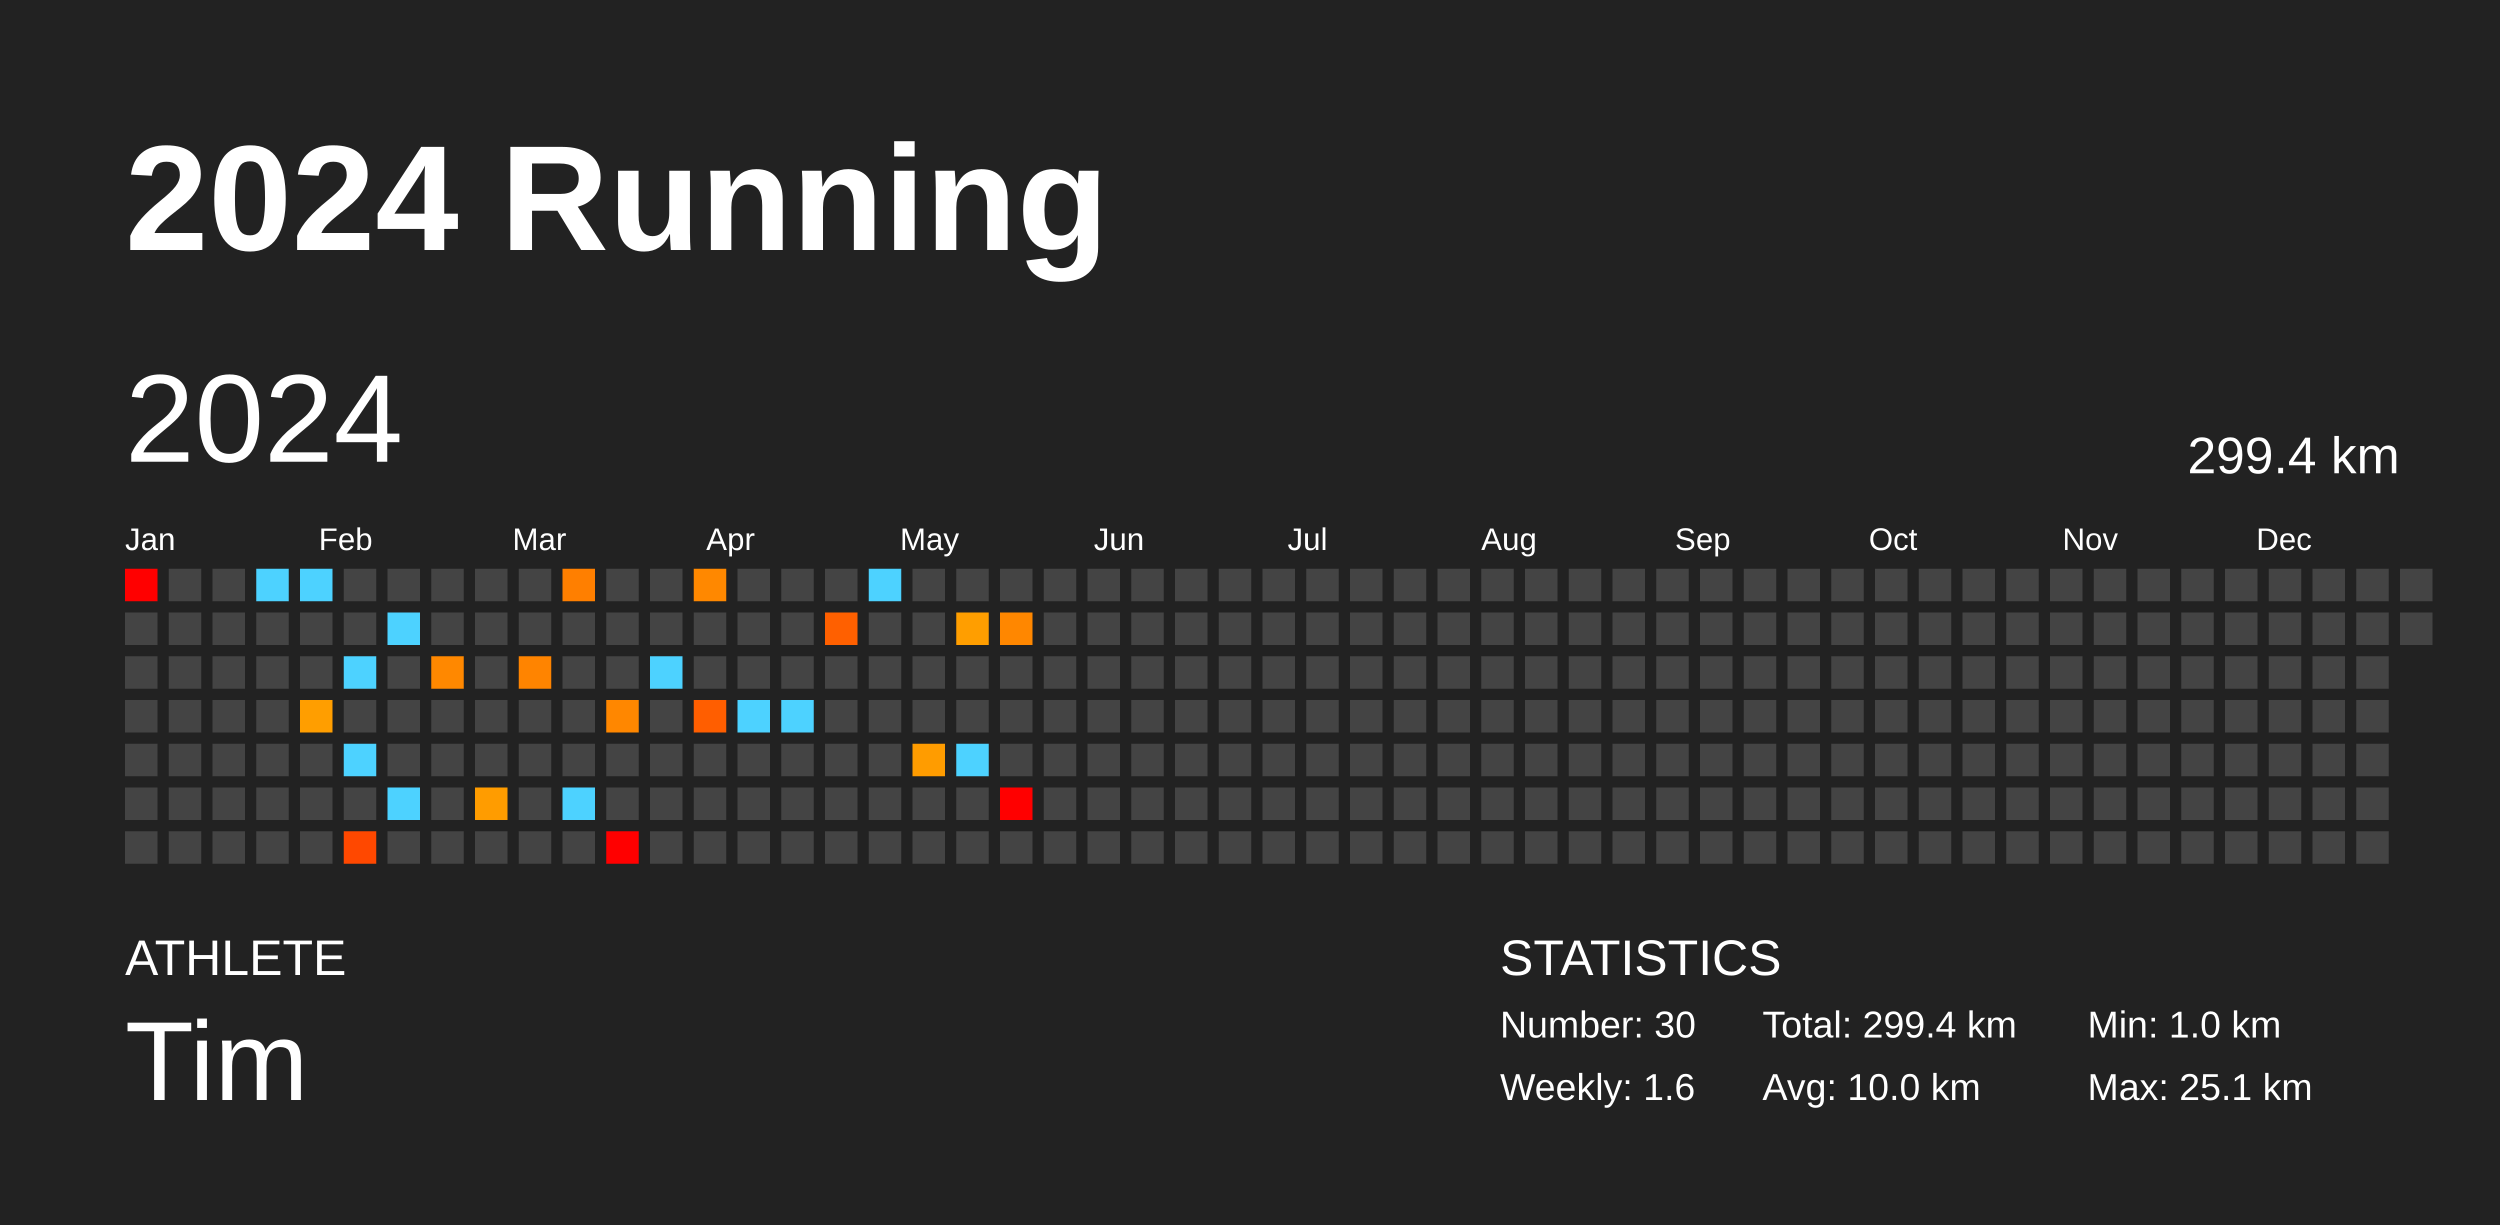
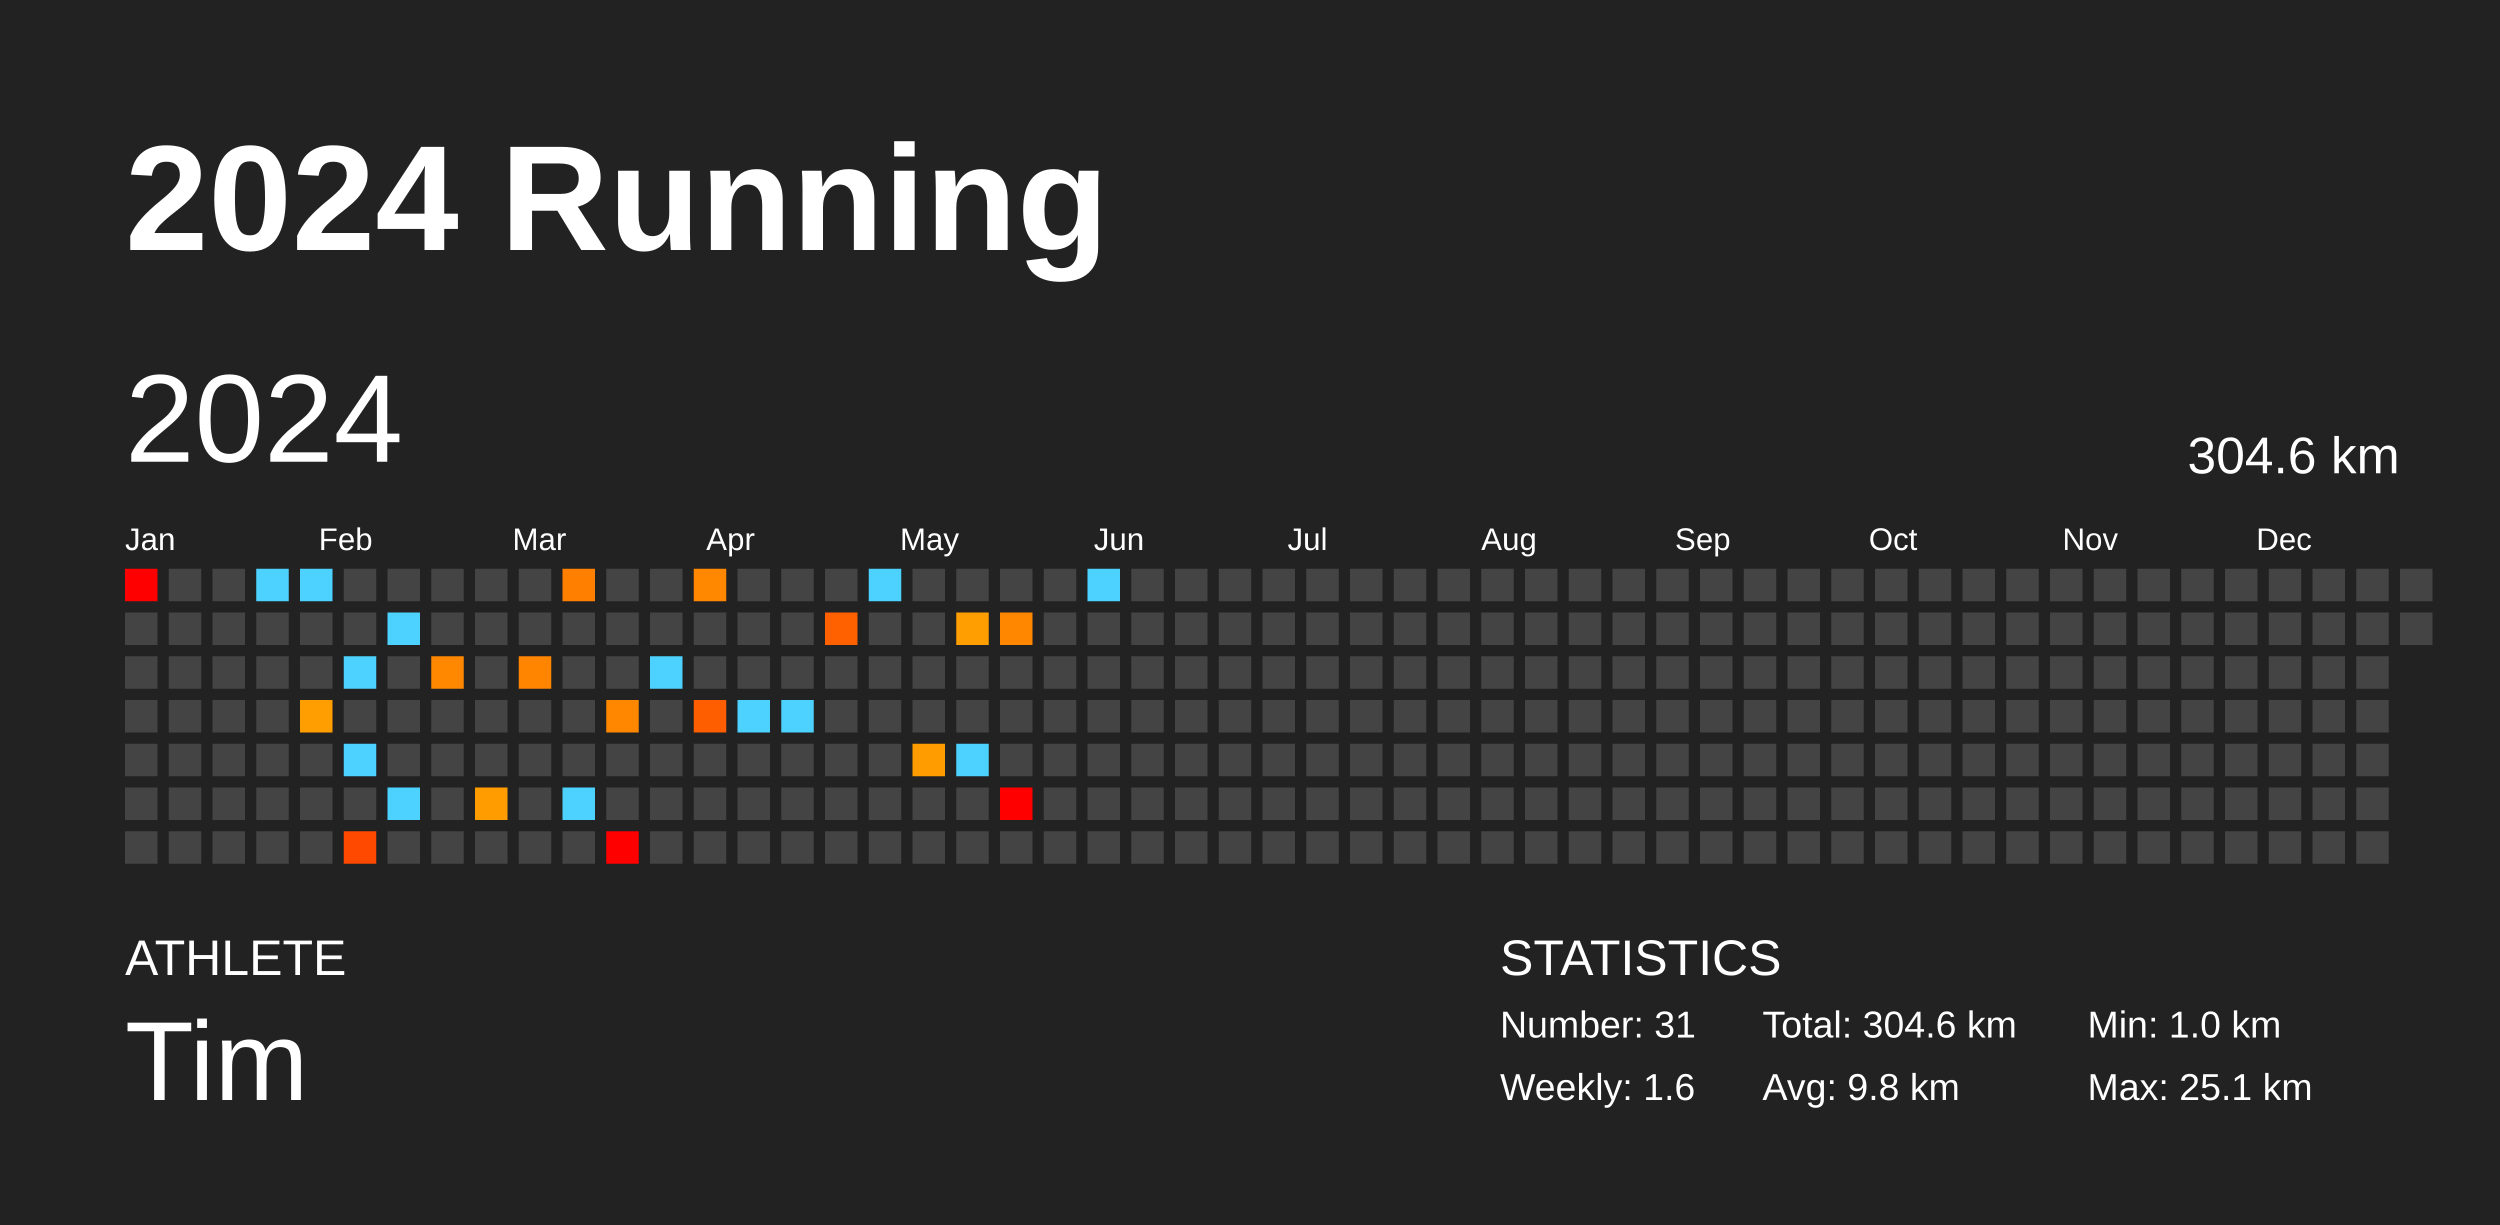
<svg xmlns="http://www.w3.org/2000/svg" baseProfile="full" height="98mm" version="1.1" viewBox="0,0,200,98" width="200mm">
  <defs />
  <rect fill="#222222" height="98" width="200" x="0" y="0" />
  <text fill="#FFFFFF" style="font-size:12px; font-family:Arial; font-weight:bold;" x="10" y="20">2024 Running</text>
  <text fill="#FFFFFF" style="font-size:4px; font-family:Arial" x="10" y="78">ATHLETE</text>
  <text fill="#FFFFFF" style="font-size:9px; font-family:Arial" x="10" y="88">Tim</text>
  <text fill="#FFFFFF" style="font-size:4px; font-family:Arial" x="120" y="78">STATISTICS</text>
-   <text fill="#FFFFFF" style="font-size:3px; font-family:Arial" x="120" y="83">Number: 30</text>
+   <text fill="#FFFFFF" style="font-size:3px; font-family:Arial" x="120" y="83">Number: 31</text>
  <text fill="#FFFFFF" style="font-size:3px; font-family:Arial" x="120" y="88">Weekly: 1.6</text>
-   <text fill="#FFFFFF" style="font-size:3px; font-family:Arial" x="141" y="83">Total: 299.4 km</text>
-   <text fill="#FFFFFF" style="font-size:3px; font-family:Arial" x="141" y="88">Avg: 10.0 km</text>
+   <text fill="#FFFFFF" style="font-size:3px; font-family:Arial" x="141" y="83">Total: 304.6 km</text>
+   <text fill="#FFFFFF" style="font-size:3px; font-family:Arial" x="141" y="88">Avg: 9.8 km</text>
  <text fill="#FFFFFF" style="font-size:3px; font-family:Arial" x="167" y="83">Min: 1.0 km</text>
  <text fill="#FFFFFF" style="font-size:3px; font-family:Arial" x="167" y="88">Max: 25.1 km</text>
  <text dominant-baseline="hanging" fill="#FFFFFF" style="font-size:10.0px; font-family:Arial;" x="10" y="30">2024</text>
-   <text dominant-baseline="hanging" fill="#FFFFFF" style="font-size:4.125px; font-family:Arial;" x="175" y="35">299.4 km</text>
+   <text dominant-baseline="hanging" fill="#FFFFFF" style="font-size:4.125px; font-family:Arial;" x="175" y="35">304.6 km</text>
  <text fill="#FFFFFF" style="font-size:2.5px; font-family:Arial" x="10.0" y="44">Jan</text>
  <text fill="#FFFFFF" style="font-size:2.5px; font-family:Arial" x="25.5" y="44">Feb</text>
  <text fill="#FFFFFF" style="font-size:2.5px; font-family:Arial" x="41.0" y="44">Mar</text>
  <text fill="#FFFFFF" style="font-size:2.5px; font-family:Arial" x="56.5" y="44">Apr</text>
  <text fill="#FFFFFF" style="font-size:2.5px; font-family:Arial" x="72.0" y="44">May</text>
  <text fill="#FFFFFF" style="font-size:2.5px; font-family:Arial" x="87.5" y="44">Jun</text>
  <text fill="#FFFFFF" style="font-size:2.5px; font-family:Arial" x="103.0" y="44">Jul</text>
  <text fill="#FFFFFF" style="font-size:2.5px; font-family:Arial" x="118.5" y="44">Aug</text>
  <text fill="#FFFFFF" style="font-size:2.5px; font-family:Arial" x="134.0" y="44">Sep</text>
  <text fill="#FFFFFF" style="font-size:2.5px; font-family:Arial" x="149.5" y="44">Oct</text>
  <text fill="#FFFFFF" style="font-size:2.5px; font-family:Arial" x="165.0" y="44">Nov</text>
  <text fill="#FFFFFF" style="font-size:2.5px; font-family:Arial" x="180.5" y="44">Dec</text>
  <rect fill="red" height="2.6" width="2.6" x="10.0" y="45.5" />
  <rect fill="#444444" height="2.6" width="2.6" x="10.0" y="49.0" />
  <rect fill="#444444" height="2.6" width="2.6" x="10.0" y="52.5" />
  <rect fill="#444444" height="2.6" width="2.6" x="10.0" y="56.0" />
  <rect fill="#444444" height="2.6" width="2.6" x="10.0" y="59.5" />
  <rect fill="#444444" height="2.6" width="2.6" x="10.0" y="63.0" />
  <rect fill="#444444" height="2.6" width="2.6" x="10.0" y="66.5" />
  <rect fill="#444444" height="2.6" width="2.6" x="13.5" y="45.5" />
  <rect fill="#444444" height="2.6" width="2.6" x="13.5" y="49.0" />
  <rect fill="#444444" height="2.6" width="2.6" x="13.5" y="52.5" />
  <rect fill="#444444" height="2.6" width="2.6" x="13.5" y="56.0" />
  <rect fill="#444444" height="2.6" width="2.6" x="13.5" y="59.5" />
  <rect fill="#444444" height="2.6" width="2.6" x="13.5" y="63.0" />
  <rect fill="#444444" height="2.6" width="2.6" x="13.5" y="66.5" />
  <rect fill="#444444" height="2.6" width="2.6" x="17.0" y="45.5" />
  <rect fill="#444444" height="2.6" width="2.6" x="17.0" y="49.0" />
  <rect fill="#444444" height="2.6" width="2.6" x="17.0" y="52.5" />
  <rect fill="#444444" height="2.6" width="2.6" x="17.0" y="56.0" />
  <rect fill="#444444" height="2.6" width="2.6" x="17.0" y="59.5" />
  <rect fill="#444444" height="2.6" width="2.6" x="17.0" y="63.0" />
  <rect fill="#444444" height="2.6" width="2.6" x="17.0" y="66.5" />
  <rect fill="#4dd2ff" height="2.6" width="2.6" x="20.5" y="45.5" />
  <rect fill="#444444" height="2.6" width="2.6" x="20.5" y="49.0" />
  <rect fill="#444444" height="2.6" width="2.6" x="20.5" y="52.5" />
  <rect fill="#444444" height="2.6" width="2.6" x="20.5" y="56.0" />
  <rect fill="#444444" height="2.6" width="2.6" x="20.5" y="59.5" />
  <rect fill="#444444" height="2.6" width="2.6" x="20.5" y="63.0" />
  <rect fill="#444444" height="2.6" width="2.6" x="20.5" y="66.5" />
  <rect fill="#4dd2ff" height="2.6" width="2.6" x="24.0" y="45.5" />
  <rect fill="#444444" height="2.6" width="2.6" x="24.0" y="49.0" />
  <rect fill="#444444" height="2.6" width="2.6" x="24.0" y="52.5" />
  <rect fill="#ff9e00" height="2.6" width="2.6" x="24.0" y="56.0" />
  <rect fill="#444444" height="2.6" width="2.6" x="24.0" y="59.5" />
  <rect fill="#444444" height="2.6" width="2.6" x="24.0" y="63.0" />
  <rect fill="#444444" height="2.6" width="2.6" x="24.0" y="66.5" />
  <rect fill="#444444" height="2.6" width="2.6" x="27.5" y="45.5" />
  <rect fill="#444444" height="2.6" width="2.6" x="27.5" y="49.0" />
  <rect fill="#4dd2ff" height="2.6" width="2.6" x="27.5" y="52.5" />
  <rect fill="#444444" height="2.6" width="2.6" x="27.5" y="56.0" />
  <rect fill="#4dd2ff" height="2.6" width="2.6" x="27.5" y="59.5" />
  <rect fill="#444444" height="2.6" width="2.6" x="27.5" y="63.0" />
  <rect fill="#ff4800" height="2.6" width="2.6" x="27.5" y="66.5" />
  <rect fill="#444444" height="2.6" width="2.6" x="31.0" y="45.5" />
  <rect fill="#4dd2ff" height="2.6" width="2.6" x="31.0" y="49.0" />
  <rect fill="#444444" height="2.6" width="2.6" x="31.0" y="52.5" />
  <rect fill="#444444" height="2.6" width="2.6" x="31.0" y="56.0" />
  <rect fill="#444444" height="2.6" width="2.6" x="31.0" y="59.5" />
  <rect fill="#4dd2ff" height="2.6" width="2.6" x="31.0" y="63.0" />
  <rect fill="#444444" height="2.6" width="2.6" x="31.0" y="66.5" />
  <rect fill="#444444" height="2.6" width="2.6" x="34.5" y="45.5" />
  <rect fill="#444444" height="2.6" width="2.6" x="34.5" y="49.0" />
  <rect fill="#ff8800" height="2.6" width="2.6" x="34.5" y="52.5" />
  <rect fill="#444444" height="2.6" width="2.6" x="34.5" y="56.0" />
  <rect fill="#444444" height="2.6" width="2.6" x="34.5" y="59.5" />
  <rect fill="#444444" height="2.6" width="2.6" x="34.5" y="63.0" />
  <rect fill="#444444" height="2.6" width="2.6" x="34.5" y="66.5" />
  <rect fill="#444444" height="2.6" width="2.6" x="38.0" y="45.5" />
  <rect fill="#444444" height="2.6" width="2.6" x="38.0" y="49.0" />
  <rect fill="#444444" height="2.6" width="2.6" x="38.0" y="52.5" />
  <rect fill="#444444" height="2.6" width="2.6" x="38.0" y="56.0" />
  <rect fill="#444444" height="2.6" width="2.6" x="38.0" y="59.5" />
  <rect fill="#ff9c00" height="2.6" width="2.6" x="38.0" y="63.0" />
  <rect fill="#444444" height="2.6" width="2.6" x="38.0" y="66.5" />
  <rect fill="#444444" height="2.6" width="2.6" x="41.5" y="45.5" />
  <rect fill="#444444" height="2.6" width="2.6" x="41.5" y="49.0" />
  <rect fill="#ff8400" height="2.6" width="2.6" x="41.5" y="52.5" />
  <rect fill="#444444" height="2.6" width="2.6" x="41.5" y="56.0" />
  <rect fill="#444444" height="2.6" width="2.6" x="41.5" y="59.5" />
  <rect fill="#444444" height="2.6" width="2.6" x="41.5" y="63.0" />
  <rect fill="#444444" height="2.6" width="2.6" x="41.5" y="66.5" />
  <rect fill="#ff7f00" height="2.6" width="2.6" x="45.0" y="45.5" />
  <rect fill="#444444" height="2.6" width="2.6" x="45.0" y="49.0" />
  <rect fill="#444444" height="2.6" width="2.6" x="45.0" y="52.5" />
  <rect fill="#444444" height="2.6" width="2.6" x="45.0" y="56.0" />
  <rect fill="#444444" height="2.6" width="2.6" x="45.0" y="59.5" />
  <rect fill="#4dd2ff" height="2.6" width="2.6" x="45.0" y="63.0" />
  <rect fill="#444444" height="2.6" width="2.6" x="45.0" y="66.5" />
  <rect fill="#444444" height="2.6" width="2.6" x="48.5" y="45.5" />
  <rect fill="#444444" height="2.6" width="2.6" x="48.5" y="49.0" />
  <rect fill="#444444" height="2.6" width="2.6" x="48.5" y="52.5" />
  <rect fill="#ff8700" height="2.6" width="2.6" x="48.5" y="56.0" />
  <rect fill="#444444" height="2.6" width="2.6" x="48.5" y="59.5" />
  <rect fill="#444444" height="2.6" width="2.6" x="48.5" y="63.0" />
  <rect fill="red" height="2.6" width="2.6" x="48.5" y="66.5" />
  <rect fill="#444444" height="2.6" width="2.6" x="52.0" y="45.5" />
  <rect fill="#444444" height="2.6" width="2.6" x="52.0" y="49.0" />
  <rect fill="#4dd2ff" height="2.6" width="2.6" x="52.0" y="52.5" />
  <rect fill="#444444" height="2.6" width="2.6" x="52.0" y="56.0" />
  <rect fill="#444444" height="2.6" width="2.6" x="52.0" y="59.5" />
  <rect fill="#444444" height="2.6" width="2.6" x="52.0" y="63.0" />
  <rect fill="#444444" height="2.6" width="2.6" x="52.0" y="66.5" />
  <rect fill="#ff8800" height="2.6" width="2.6" x="55.5" y="45.5" />
  <rect fill="#444444" height="2.6" width="2.6" x="55.5" y="49.0" />
  <rect fill="#444444" height="2.6" width="2.6" x="55.5" y="52.5" />
  <rect fill="#ff5e00" height="2.6" width="2.6" x="55.5" y="56.0" />
  <rect fill="#444444" height="2.6" width="2.6" x="55.5" y="59.5" />
  <rect fill="#444444" height="2.6" width="2.6" x="55.5" y="63.0" />
  <rect fill="#444444" height="2.6" width="2.6" x="55.5" y="66.5" />
  <rect fill="#444444" height="2.6" width="2.6" x="59.0" y="45.5" />
  <rect fill="#444444" height="2.6" width="2.6" x="59.0" y="49.0" />
  <rect fill="#444444" height="2.6" width="2.6" x="59.0" y="52.5" />
  <rect fill="#4dd2ff" height="2.6" width="2.6" x="59.0" y="56.0" />
  <rect fill="#444444" height="2.6" width="2.6" x="59.0" y="59.5" />
  <rect fill="#444444" height="2.6" width="2.6" x="59.0" y="63.0" />
  <rect fill="#444444" height="2.6" width="2.6" x="59.0" y="66.5" />
  <rect fill="#444444" height="2.6" width="2.6" x="62.5" y="45.5" />
  <rect fill="#444444" height="2.6" width="2.6" x="62.5" y="49.0" />
  <rect fill="#444444" height="2.6" width="2.6" x="62.5" y="52.5" />
  <rect fill="#4dd2ff" height="2.6" width="2.6" x="62.5" y="56.0" />
  <rect fill="#444444" height="2.6" width="2.6" x="62.5" y="59.5" />
  <rect fill="#444444" height="2.6" width="2.6" x="62.5" y="63.0" />
  <rect fill="#444444" height="2.6" width="2.6" x="62.5" y="66.5" />
  <rect fill="#444444" height="2.6" width="2.6" x="66.0" y="45.5" />
  <rect fill="#ff6000" height="2.6" width="2.6" x="66.0" y="49.0" />
  <rect fill="#444444" height="2.6" width="2.6" x="66.0" y="52.5" />
  <rect fill="#444444" height="2.6" width="2.6" x="66.0" y="56.0" />
  <rect fill="#444444" height="2.6" width="2.6" x="66.0" y="59.5" />
  <rect fill="#444444" height="2.6" width="2.6" x="66.0" y="63.0" />
  <rect fill="#444444" height="2.6" width="2.6" x="66.0" y="66.5" />
  <rect fill="#4dd2ff" height="2.6" width="2.6" x="69.5" y="45.5" />
  <rect fill="#444444" height="2.6" width="2.6" x="69.5" y="49.0" />
  <rect fill="#444444" height="2.6" width="2.6" x="69.5" y="52.5" />
  <rect fill="#444444" height="2.6" width="2.6" x="69.5" y="56.0" />
  <rect fill="#444444" height="2.6" width="2.6" x="69.5" y="59.5" />
  <rect fill="#444444" height="2.6" width="2.6" x="69.5" y="63.0" />
  <rect fill="#444444" height="2.6" width="2.6" x="69.5" y="66.5" />
  <rect fill="#444444" height="2.6" width="2.6" x="73.0" y="45.5" />
  <rect fill="#444444" height="2.6" width="2.6" x="73.0" y="49.0" />
  <rect fill="#444444" height="2.6" width="2.6" x="73.0" y="52.5" />
  <rect fill="#444444" height="2.6" width="2.6" x="73.0" y="56.0" />
  <rect fill="#ff9c00" height="2.6" width="2.6" x="73.0" y="59.5" />
  <rect fill="#444444" height="2.6" width="2.6" x="73.0" y="63.0" />
  <rect fill="#444444" height="2.6" width="2.6" x="73.0" y="66.5" />
  <rect fill="#444444" height="2.6" width="2.6" x="76.5" y="45.5" />
  <rect fill="#ff9e00" height="2.6" width="2.6" x="76.5" y="49.0" />
  <rect fill="#444444" height="2.6" width="2.6" x="76.5" y="52.5" />
  <rect fill="#444444" height="2.6" width="2.6" x="76.5" y="56.0" />
  <rect fill="#4dd2ff" height="2.6" width="2.6" x="76.5" y="59.5" />
  <rect fill="#444444" height="2.6" width="2.6" x="76.5" y="63.0" />
  <rect fill="#444444" height="2.6" width="2.6" x="76.5" y="66.5" />
  <rect fill="#444444" height="2.6" width="2.6" x="80.0" y="45.5" />
  <rect fill="#ff8700" height="2.6" width="2.6" x="80.0" y="49.0" />
  <rect fill="#444444" height="2.6" width="2.6" x="80.0" y="52.5" />
  <rect fill="#444444" height="2.6" width="2.6" x="80.0" y="56.0" />
  <rect fill="#444444" height="2.6" width="2.6" x="80.0" y="59.5" />
  <rect fill="red" height="2.6" width="2.6" x="80.0" y="63.0" />
  <rect fill="#444444" height="2.6" width="2.6" x="80.0" y="66.5" />
  <rect fill="#444444" height="2.6" width="2.6" x="83.5" y="45.5" />
  <rect fill="#444444" height="2.6" width="2.6" x="83.5" y="49.0" />
  <rect fill="#444444" height="2.6" width="2.6" x="83.5" y="52.5" />
  <rect fill="#444444" height="2.6" width="2.6" x="83.5" y="56.0" />
  <rect fill="#444444" height="2.6" width="2.6" x="83.5" y="59.5" />
  <rect fill="#444444" height="2.6" width="2.6" x="83.5" y="63.0" />
  <rect fill="#444444" height="2.6" width="2.6" x="83.5" y="66.5" />
-   <rect fill="#444444" height="2.6" width="2.6" x="87.0" y="45.5" />
+   <rect fill="#4dd2ff" height="2.6" width="2.6" x="87.0" y="45.5" />
  <rect fill="#444444" height="2.6" width="2.6" x="87.0" y="49.0" />
  <rect fill="#444444" height="2.6" width="2.6" x="87.0" y="52.5" />
  <rect fill="#444444" height="2.6" width="2.6" x="87.0" y="56.0" />
  <rect fill="#444444" height="2.6" width="2.6" x="87.0" y="59.5" />
  <rect fill="#444444" height="2.6" width="2.6" x="87.0" y="63.0" />
  <rect fill="#444444" height="2.6" width="2.6" x="87.0" y="66.5" />
  <rect fill="#444444" height="2.6" width="2.6" x="90.5" y="45.5" />
  <rect fill="#444444" height="2.6" width="2.6" x="90.5" y="49.0" />
  <rect fill="#444444" height="2.6" width="2.6" x="90.5" y="52.5" />
  <rect fill="#444444" height="2.6" width="2.6" x="90.5" y="56.0" />
  <rect fill="#444444" height="2.6" width="2.6" x="90.5" y="59.5" />
  <rect fill="#444444" height="2.6" width="2.6" x="90.5" y="63.0" />
  <rect fill="#444444" height="2.6" width="2.6" x="90.5" y="66.5" />
  <rect fill="#444444" height="2.6" width="2.6" x="94.0" y="45.5" />
  <rect fill="#444444" height="2.6" width="2.6" x="94.0" y="49.0" />
  <rect fill="#444444" height="2.6" width="2.6" x="94.0" y="52.5" />
  <rect fill="#444444" height="2.6" width="2.6" x="94.0" y="56.0" />
  <rect fill="#444444" height="2.6" width="2.6" x="94.0" y="59.5" />
  <rect fill="#444444" height="2.6" width="2.6" x="94.0" y="63.0" />
  <rect fill="#444444" height="2.6" width="2.6" x="94.0" y="66.5" />
  <rect fill="#444444" height="2.6" width="2.6" x="97.5" y="45.5" />
  <rect fill="#444444" height="2.6" width="2.6" x="97.5" y="49.0" />
  <rect fill="#444444" height="2.6" width="2.6" x="97.5" y="52.5" />
  <rect fill="#444444" height="2.6" width="2.6" x="97.5" y="56.0" />
  <rect fill="#444444" height="2.6" width="2.6" x="97.5" y="59.5" />
  <rect fill="#444444" height="2.6" width="2.6" x="97.5" y="63.0" />
  <rect fill="#444444" height="2.6" width="2.6" x="97.5" y="66.5" />
  <rect fill="#444444" height="2.6" width="2.6" x="101.0" y="45.5" />
  <rect fill="#444444" height="2.6" width="2.6" x="101.0" y="49.0" />
  <rect fill="#444444" height="2.6" width="2.6" x="101.0" y="52.5" />
  <rect fill="#444444" height="2.6" width="2.6" x="101.0" y="56.0" />
  <rect fill="#444444" height="2.6" width="2.6" x="101.0" y="59.5" />
  <rect fill="#444444" height="2.6" width="2.6" x="101.0" y="63.0" />
  <rect fill="#444444" height="2.6" width="2.6" x="101.0" y="66.5" />
  <rect fill="#444444" height="2.6" width="2.6" x="104.5" y="45.5" />
  <rect fill="#444444" height="2.6" width="2.6" x="104.5" y="49.0" />
  <rect fill="#444444" height="2.6" width="2.6" x="104.5" y="52.5" />
  <rect fill="#444444" height="2.6" width="2.6" x="104.5" y="56.0" />
  <rect fill="#444444" height="2.6" width="2.6" x="104.5" y="59.5" />
  <rect fill="#444444" height="2.6" width="2.6" x="104.5" y="63.0" />
  <rect fill="#444444" height="2.6" width="2.6" x="104.5" y="66.5" />
  <rect fill="#444444" height="2.6" width="2.6" x="108.0" y="45.5" />
  <rect fill="#444444" height="2.6" width="2.6" x="108.0" y="49.0" />
  <rect fill="#444444" height="2.6" width="2.6" x="108.0" y="52.5" />
  <rect fill="#444444" height="2.6" width="2.6" x="108.0" y="56.0" />
  <rect fill="#444444" height="2.6" width="2.6" x="108.0" y="59.5" />
  <rect fill="#444444" height="2.6" width="2.6" x="108.0" y="63.0" />
  <rect fill="#444444" height="2.6" width="2.6" x="108.0" y="66.5" />
  <rect fill="#444444" height="2.6" width="2.6" x="111.5" y="45.5" />
  <rect fill="#444444" height="2.6" width="2.6" x="111.5" y="49.0" />
  <rect fill="#444444" height="2.6" width="2.6" x="111.5" y="52.5" />
  <rect fill="#444444" height="2.6" width="2.6" x="111.5" y="56.0" />
  <rect fill="#444444" height="2.6" width="2.6" x="111.5" y="59.5" />
  <rect fill="#444444" height="2.6" width="2.6" x="111.5" y="63.0" />
  <rect fill="#444444" height="2.6" width="2.6" x="111.5" y="66.5" />
  <rect fill="#444444" height="2.6" width="2.6" x="115.0" y="45.5" />
  <rect fill="#444444" height="2.6" width="2.6" x="115.0" y="49.0" />
  <rect fill="#444444" height="2.6" width="2.6" x="115.0" y="52.5" />
  <rect fill="#444444" height="2.6" width="2.6" x="115.0" y="56.0" />
  <rect fill="#444444" height="2.6" width="2.6" x="115.0" y="59.5" />
  <rect fill="#444444" height="2.6" width="2.6" x="115.0" y="63.0" />
  <rect fill="#444444" height="2.6" width="2.6" x="115.0" y="66.5" />
  <rect fill="#444444" height="2.6" width="2.6" x="118.5" y="45.5" />
  <rect fill="#444444" height="2.6" width="2.6" x="118.5" y="49.0" />
  <rect fill="#444444" height="2.6" width="2.6" x="118.5" y="52.5" />
  <rect fill="#444444" height="2.6" width="2.6" x="118.5" y="56.0" />
  <rect fill="#444444" height="2.6" width="2.6" x="118.5" y="59.5" />
  <rect fill="#444444" height="2.6" width="2.6" x="118.5" y="63.0" />
  <rect fill="#444444" height="2.6" width="2.6" x="118.5" y="66.5" />
  <rect fill="#444444" height="2.6" width="2.6" x="122.0" y="45.5" />
  <rect fill="#444444" height="2.6" width="2.6" x="122.0" y="49.0" />
  <rect fill="#444444" height="2.6" width="2.6" x="122.0" y="52.5" />
  <rect fill="#444444" height="2.6" width="2.6" x="122.0" y="56.0" />
  <rect fill="#444444" height="2.6" width="2.6" x="122.0" y="59.5" />
  <rect fill="#444444" height="2.6" width="2.6" x="122.0" y="63.0" />
  <rect fill="#444444" height="2.6" width="2.6" x="122.0" y="66.5" />
  <rect fill="#444444" height="2.6" width="2.6" x="125.5" y="45.5" />
  <rect fill="#444444" height="2.6" width="2.6" x="125.5" y="49.0" />
  <rect fill="#444444" height="2.6" width="2.6" x="125.5" y="52.5" />
  <rect fill="#444444" height="2.6" width="2.6" x="125.5" y="56.0" />
  <rect fill="#444444" height="2.6" width="2.6" x="125.5" y="59.5" />
  <rect fill="#444444" height="2.6" width="2.6" x="125.5" y="63.0" />
  <rect fill="#444444" height="2.6" width="2.6" x="125.5" y="66.5" />
  <rect fill="#444444" height="2.6" width="2.6" x="129.0" y="45.5" />
  <rect fill="#444444" height="2.6" width="2.6" x="129.0" y="49.0" />
  <rect fill="#444444" height="2.6" width="2.6" x="129.0" y="52.5" />
  <rect fill="#444444" height="2.6" width="2.6" x="129.0" y="56.0" />
  <rect fill="#444444" height="2.6" width="2.6" x="129.0" y="59.5" />
  <rect fill="#444444" height="2.6" width="2.6" x="129.0" y="63.0" />
  <rect fill="#444444" height="2.6" width="2.6" x="129.0" y="66.5" />
  <rect fill="#444444" height="2.6" width="2.6" x="132.5" y="45.5" />
  <rect fill="#444444" height="2.6" width="2.6" x="132.5" y="49.0" />
  <rect fill="#444444" height="2.6" width="2.6" x="132.5" y="52.5" />
  <rect fill="#444444" height="2.6" width="2.6" x="132.5" y="56.0" />
  <rect fill="#444444" height="2.6" width="2.6" x="132.5" y="59.5" />
  <rect fill="#444444" height="2.6" width="2.6" x="132.5" y="63.0" />
  <rect fill="#444444" height="2.6" width="2.6" x="132.5" y="66.5" />
  <rect fill="#444444" height="2.6" width="2.6" x="136.0" y="45.5" />
  <rect fill="#444444" height="2.6" width="2.6" x="136.0" y="49.0" />
  <rect fill="#444444" height="2.6" width="2.6" x="136.0" y="52.5" />
  <rect fill="#444444" height="2.6" width="2.6" x="136.0" y="56.0" />
  <rect fill="#444444" height="2.6" width="2.6" x="136.0" y="59.5" />
  <rect fill="#444444" height="2.6" width="2.6" x="136.0" y="63.0" />
  <rect fill="#444444" height="2.6" width="2.6" x="136.0" y="66.5" />
  <rect fill="#444444" height="2.6" width="2.6" x="139.5" y="45.5" />
  <rect fill="#444444" height="2.6" width="2.6" x="139.5" y="49.0" />
  <rect fill="#444444" height="2.6" width="2.6" x="139.5" y="52.5" />
  <rect fill="#444444" height="2.6" width="2.6" x="139.5" y="56.0" />
  <rect fill="#444444" height="2.6" width="2.6" x="139.5" y="59.5" />
  <rect fill="#444444" height="2.6" width="2.6" x="139.5" y="63.0" />
  <rect fill="#444444" height="2.6" width="2.6" x="139.5" y="66.5" />
  <rect fill="#444444" height="2.6" width="2.6" x="143.0" y="45.5" />
  <rect fill="#444444" height="2.6" width="2.6" x="143.0" y="49.0" />
  <rect fill="#444444" height="2.6" width="2.6" x="143.0" y="52.5" />
  <rect fill="#444444" height="2.6" width="2.6" x="143.0" y="56.0" />
  <rect fill="#444444" height="2.6" width="2.6" x="143.0" y="59.5" />
  <rect fill="#444444" height="2.6" width="2.6" x="143.0" y="63.0" />
  <rect fill="#444444" height="2.6" width="2.6" x="143.0" y="66.5" />
  <rect fill="#444444" height="2.6" width="2.6" x="146.5" y="45.5" />
  <rect fill="#444444" height="2.6" width="2.6" x="146.5" y="49.0" />
  <rect fill="#444444" height="2.6" width="2.6" x="146.5" y="52.5" />
  <rect fill="#444444" height="2.6" width="2.6" x="146.5" y="56.0" />
  <rect fill="#444444" height="2.6" width="2.6" x="146.5" y="59.5" />
  <rect fill="#444444" height="2.6" width="2.6" x="146.5" y="63.0" />
  <rect fill="#444444" height="2.6" width="2.6" x="146.5" y="66.5" />
  <rect fill="#444444" height="2.6" width="2.6" x="150.0" y="45.5" />
  <rect fill="#444444" height="2.6" width="2.6" x="150.0" y="49.0" />
  <rect fill="#444444" height="2.6" width="2.6" x="150.0" y="52.5" />
  <rect fill="#444444" height="2.6" width="2.6" x="150.0" y="56.0" />
  <rect fill="#444444" height="2.6" width="2.6" x="150.0" y="59.5" />
  <rect fill="#444444" height="2.6" width="2.6" x="150.0" y="63.0" />
  <rect fill="#444444" height="2.6" width="2.6" x="150.0" y="66.5" />
  <rect fill="#444444" height="2.6" width="2.6" x="153.5" y="45.5" />
  <rect fill="#444444" height="2.6" width="2.6" x="153.5" y="49.0" />
  <rect fill="#444444" height="2.6" width="2.6" x="153.5" y="52.5" />
  <rect fill="#444444" height="2.6" width="2.6" x="153.5" y="56.0" />
  <rect fill="#444444" height="2.6" width="2.6" x="153.5" y="59.5" />
  <rect fill="#444444" height="2.6" width="2.6" x="153.5" y="63.0" />
  <rect fill="#444444" height="2.6" width="2.6" x="153.5" y="66.5" />
  <rect fill="#444444" height="2.6" width="2.6" x="157.0" y="45.5" />
  <rect fill="#444444" height="2.6" width="2.6" x="157.0" y="49.0" />
  <rect fill="#444444" height="2.6" width="2.6" x="157.0" y="52.5" />
  <rect fill="#444444" height="2.6" width="2.6" x="157.0" y="56.0" />
  <rect fill="#444444" height="2.6" width="2.6" x="157.0" y="59.5" />
  <rect fill="#444444" height="2.6" width="2.6" x="157.0" y="63.0" />
  <rect fill="#444444" height="2.6" width="2.6" x="157.0" y="66.5" />
  <rect fill="#444444" height="2.6" width="2.6" x="160.5" y="45.5" />
  <rect fill="#444444" height="2.6" width="2.6" x="160.5" y="49.0" />
  <rect fill="#444444" height="2.6" width="2.6" x="160.5" y="52.5" />
  <rect fill="#444444" height="2.6" width="2.6" x="160.5" y="56.0" />
  <rect fill="#444444" height="2.6" width="2.6" x="160.5" y="59.5" />
  <rect fill="#444444" height="2.6" width="2.6" x="160.5" y="63.0" />
  <rect fill="#444444" height="2.6" width="2.6" x="160.5" y="66.5" />
  <rect fill="#444444" height="2.6" width="2.6" x="164.0" y="45.5" />
  <rect fill="#444444" height="2.6" width="2.6" x="164.0" y="49.0" />
  <rect fill="#444444" height="2.6" width="2.6" x="164.0" y="52.5" />
  <rect fill="#444444" height="2.6" width="2.6" x="164.0" y="56.0" />
  <rect fill="#444444" height="2.6" width="2.6" x="164.0" y="59.5" />
  <rect fill="#444444" height="2.6" width="2.6" x="164.0" y="63.0" />
  <rect fill="#444444" height="2.6" width="2.6" x="164.0" y="66.5" />
  <rect fill="#444444" height="2.6" width="2.6" x="167.5" y="45.5" />
  <rect fill="#444444" height="2.6" width="2.6" x="167.5" y="49.0" />
  <rect fill="#444444" height="2.6" width="2.6" x="167.5" y="52.5" />
  <rect fill="#444444" height="2.6" width="2.6" x="167.5" y="56.0" />
  <rect fill="#444444" height="2.6" width="2.6" x="167.5" y="59.5" />
  <rect fill="#444444" height="2.6" width="2.6" x="167.5" y="63.0" />
  <rect fill="#444444" height="2.6" width="2.6" x="167.5" y="66.5" />
  <rect fill="#444444" height="2.6" width="2.6" x="171.0" y="45.5" />
  <rect fill="#444444" height="2.6" width="2.6" x="171.0" y="49.0" />
  <rect fill="#444444" height="2.6" width="2.6" x="171.0" y="52.5" />
  <rect fill="#444444" height="2.6" width="2.6" x="171.0" y="56.0" />
  <rect fill="#444444" height="2.6" width="2.6" x="171.0" y="59.5" />
  <rect fill="#444444" height="2.6" width="2.6" x="171.0" y="63.0" />
  <rect fill="#444444" height="2.6" width="2.6" x="171.0" y="66.5" />
  <rect fill="#444444" height="2.6" width="2.6" x="174.5" y="45.5" />
  <rect fill="#444444" height="2.6" width="2.6" x="174.5" y="49.0" />
  <rect fill="#444444" height="2.6" width="2.6" x="174.5" y="52.5" />
  <rect fill="#444444" height="2.6" width="2.6" x="174.5" y="56.0" />
  <rect fill="#444444" height="2.6" width="2.6" x="174.5" y="59.5" />
  <rect fill="#444444" height="2.6" width="2.6" x="174.5" y="63.0" />
  <rect fill="#444444" height="2.6" width="2.6" x="174.5" y="66.5" />
  <rect fill="#444444" height="2.6" width="2.6" x="178.0" y="45.5" />
  <rect fill="#444444" height="2.6" width="2.6" x="178.0" y="49.0" />
  <rect fill="#444444" height="2.6" width="2.6" x="178.0" y="52.5" />
  <rect fill="#444444" height="2.6" width="2.6" x="178.0" y="56.0" />
  <rect fill="#444444" height="2.6" width="2.6" x="178.0" y="59.5" />
  <rect fill="#444444" height="2.6" width="2.6" x="178.0" y="63.0" />
  <rect fill="#444444" height="2.6" width="2.6" x="178.0" y="66.5" />
  <rect fill="#444444" height="2.6" width="2.6" x="181.5" y="45.5" />
  <rect fill="#444444" height="2.6" width="2.6" x="181.5" y="49.0" />
  <rect fill="#444444" height="2.6" width="2.6" x="181.5" y="52.5" />
  <rect fill="#444444" height="2.6" width="2.6" x="181.5" y="56.0" />
  <rect fill="#444444" height="2.6" width="2.6" x="181.5" y="59.5" />
  <rect fill="#444444" height="2.6" width="2.6" x="181.5" y="63.0" />
  <rect fill="#444444" height="2.6" width="2.6" x="181.5" y="66.5" />
  <rect fill="#444444" height="2.6" width="2.6" x="185.0" y="45.5" />
  <rect fill="#444444" height="2.6" width="2.6" x="185.0" y="49.0" />
  <rect fill="#444444" height="2.6" width="2.6" x="185.0" y="52.5" />
  <rect fill="#444444" height="2.6" width="2.6" x="185.0" y="56.0" />
  <rect fill="#444444" height="2.6" width="2.6" x="185.0" y="59.5" />
  <rect fill="#444444" height="2.6" width="2.6" x="185.0" y="63.0" />
  <rect fill="#444444" height="2.6" width="2.6" x="185.0" y="66.5" />
  <rect fill="#444444" height="2.6" width="2.6" x="188.5" y="45.5" />
  <rect fill="#444444" height="2.6" width="2.6" x="188.5" y="49.0" />
  <rect fill="#444444" height="2.6" width="2.6" x="188.5" y="52.5" />
  <rect fill="#444444" height="2.6" width="2.6" x="188.5" y="56.0" />
  <rect fill="#444444" height="2.6" width="2.6" x="188.5" y="59.5" />
  <rect fill="#444444" height="2.6" width="2.6" x="188.5" y="63.0" />
  <rect fill="#444444" height="2.6" width="2.6" x="188.5" y="66.5" />
  <rect fill="#444444" height="2.6" width="2.6" x="192.0" y="45.5" />
  <rect fill="#444444" height="2.6" width="2.6" x="192.0" y="49.0" />
</svg>
